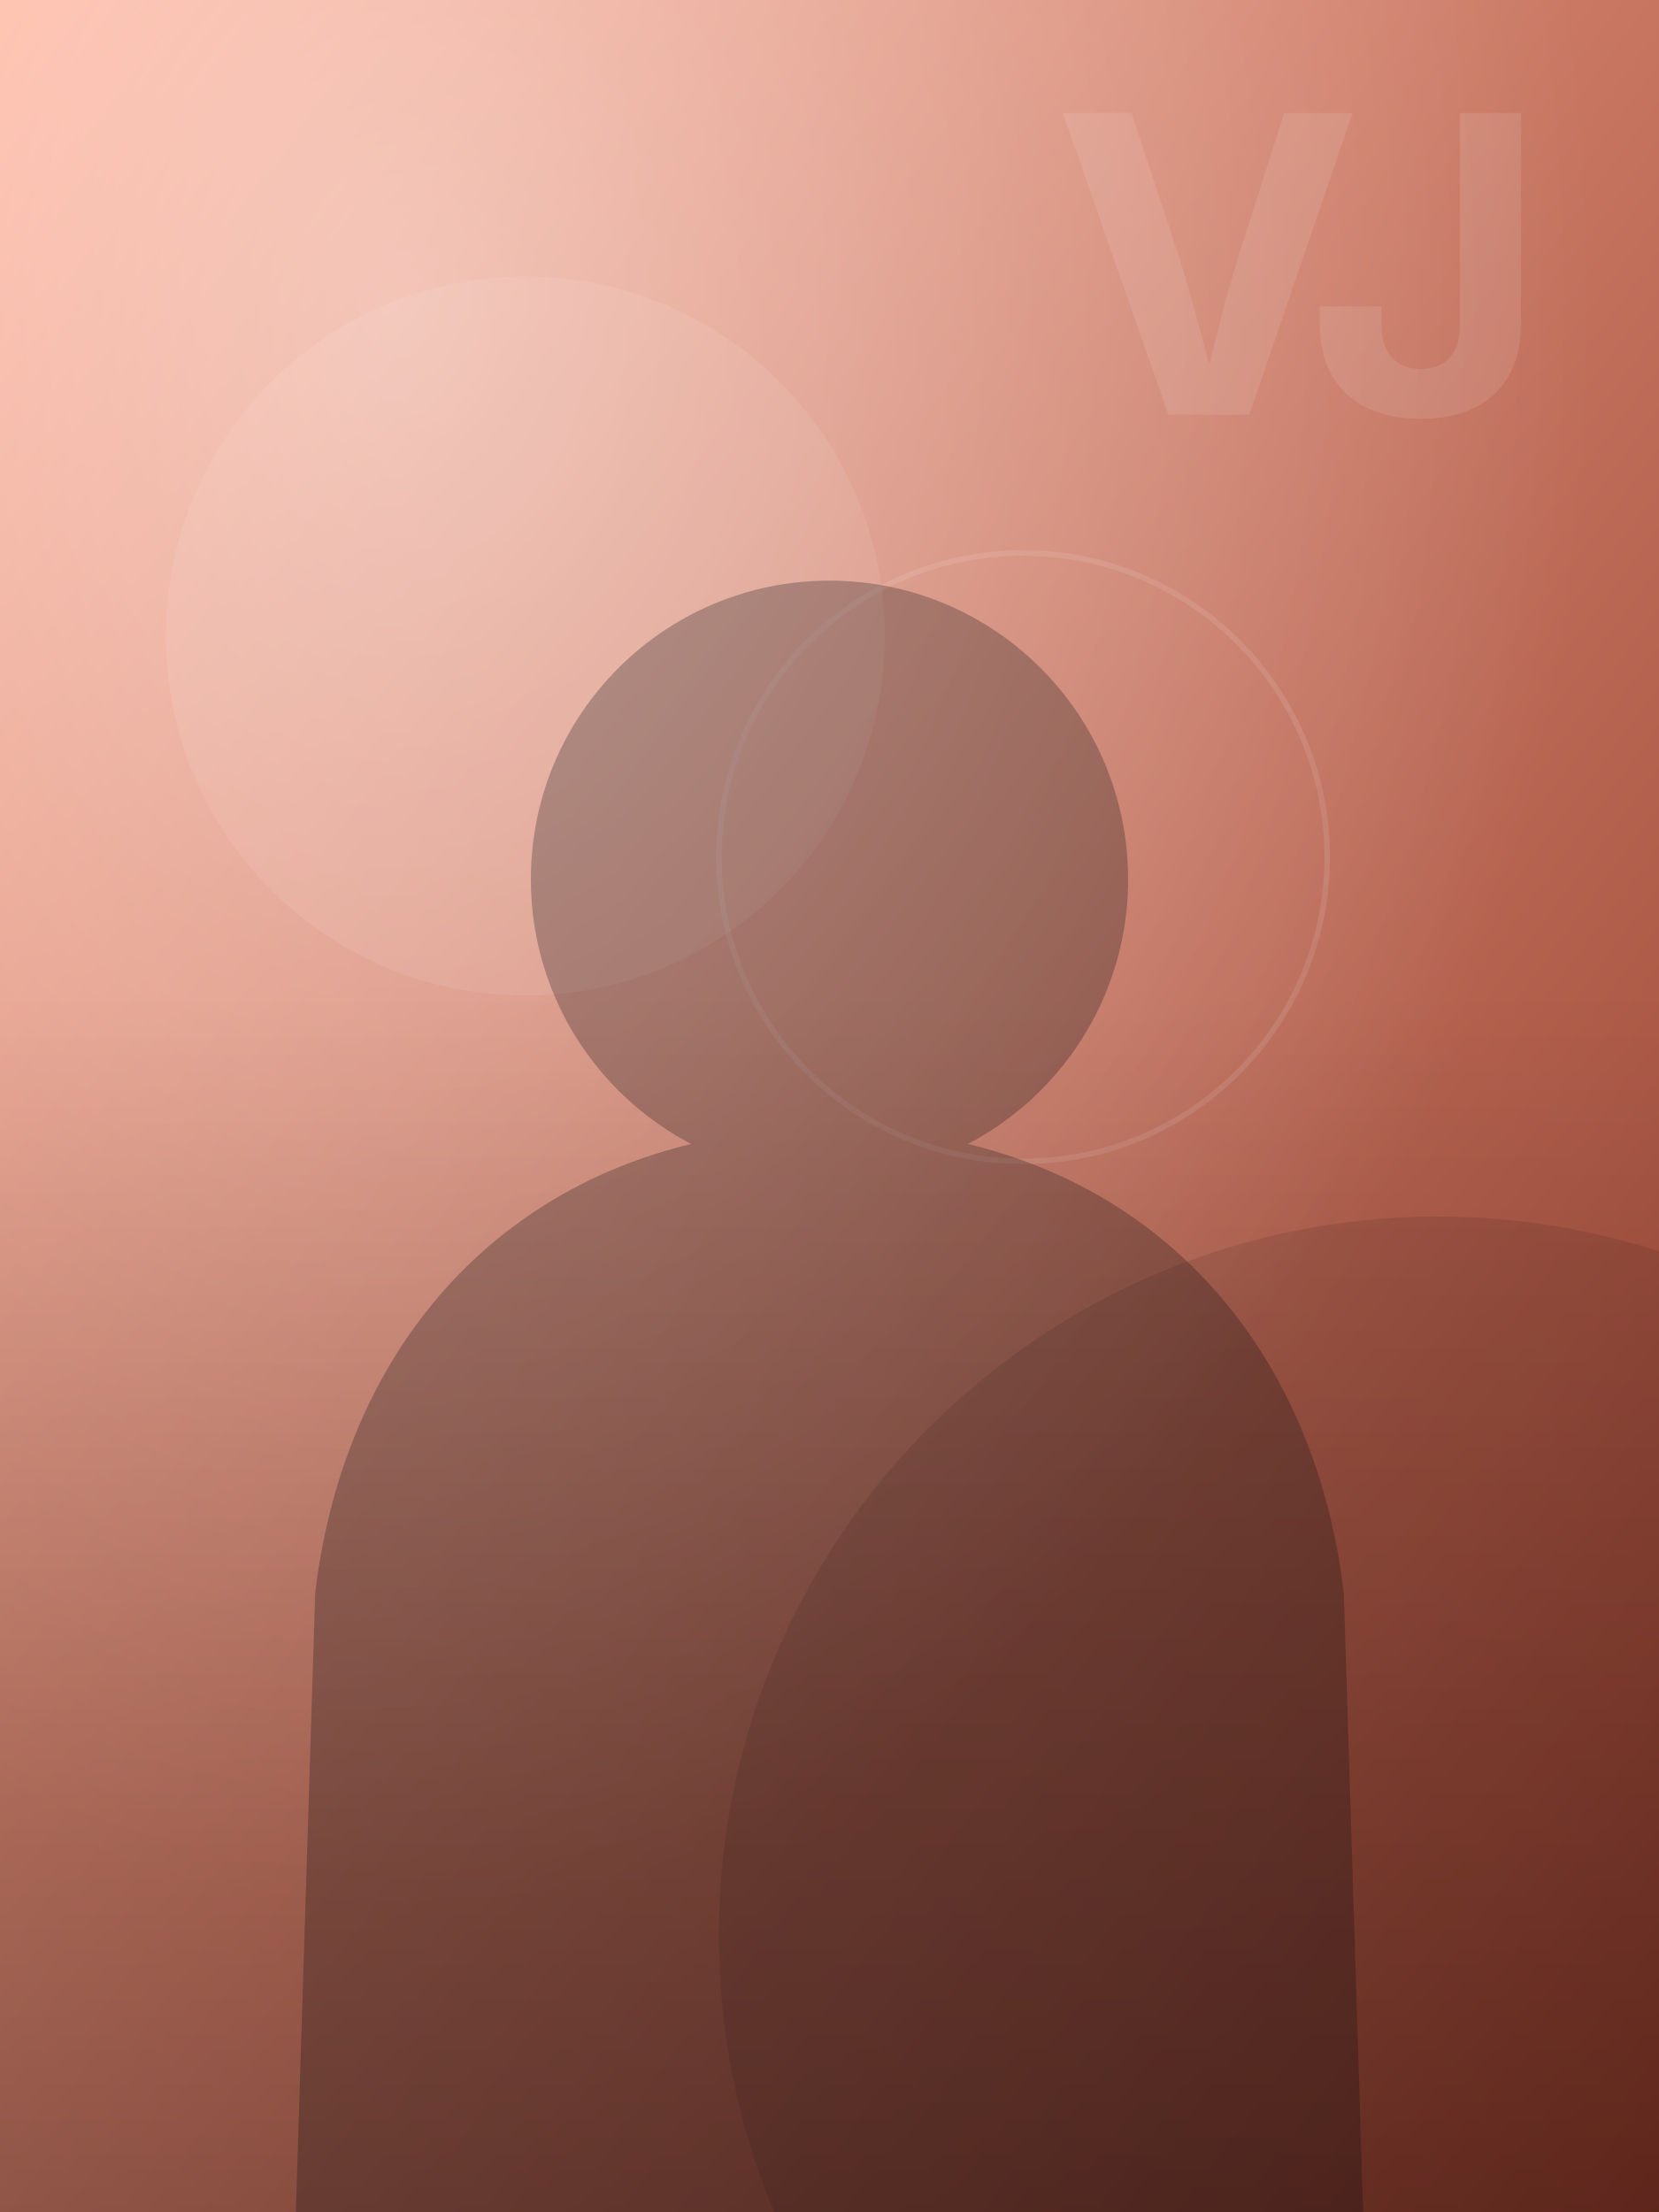
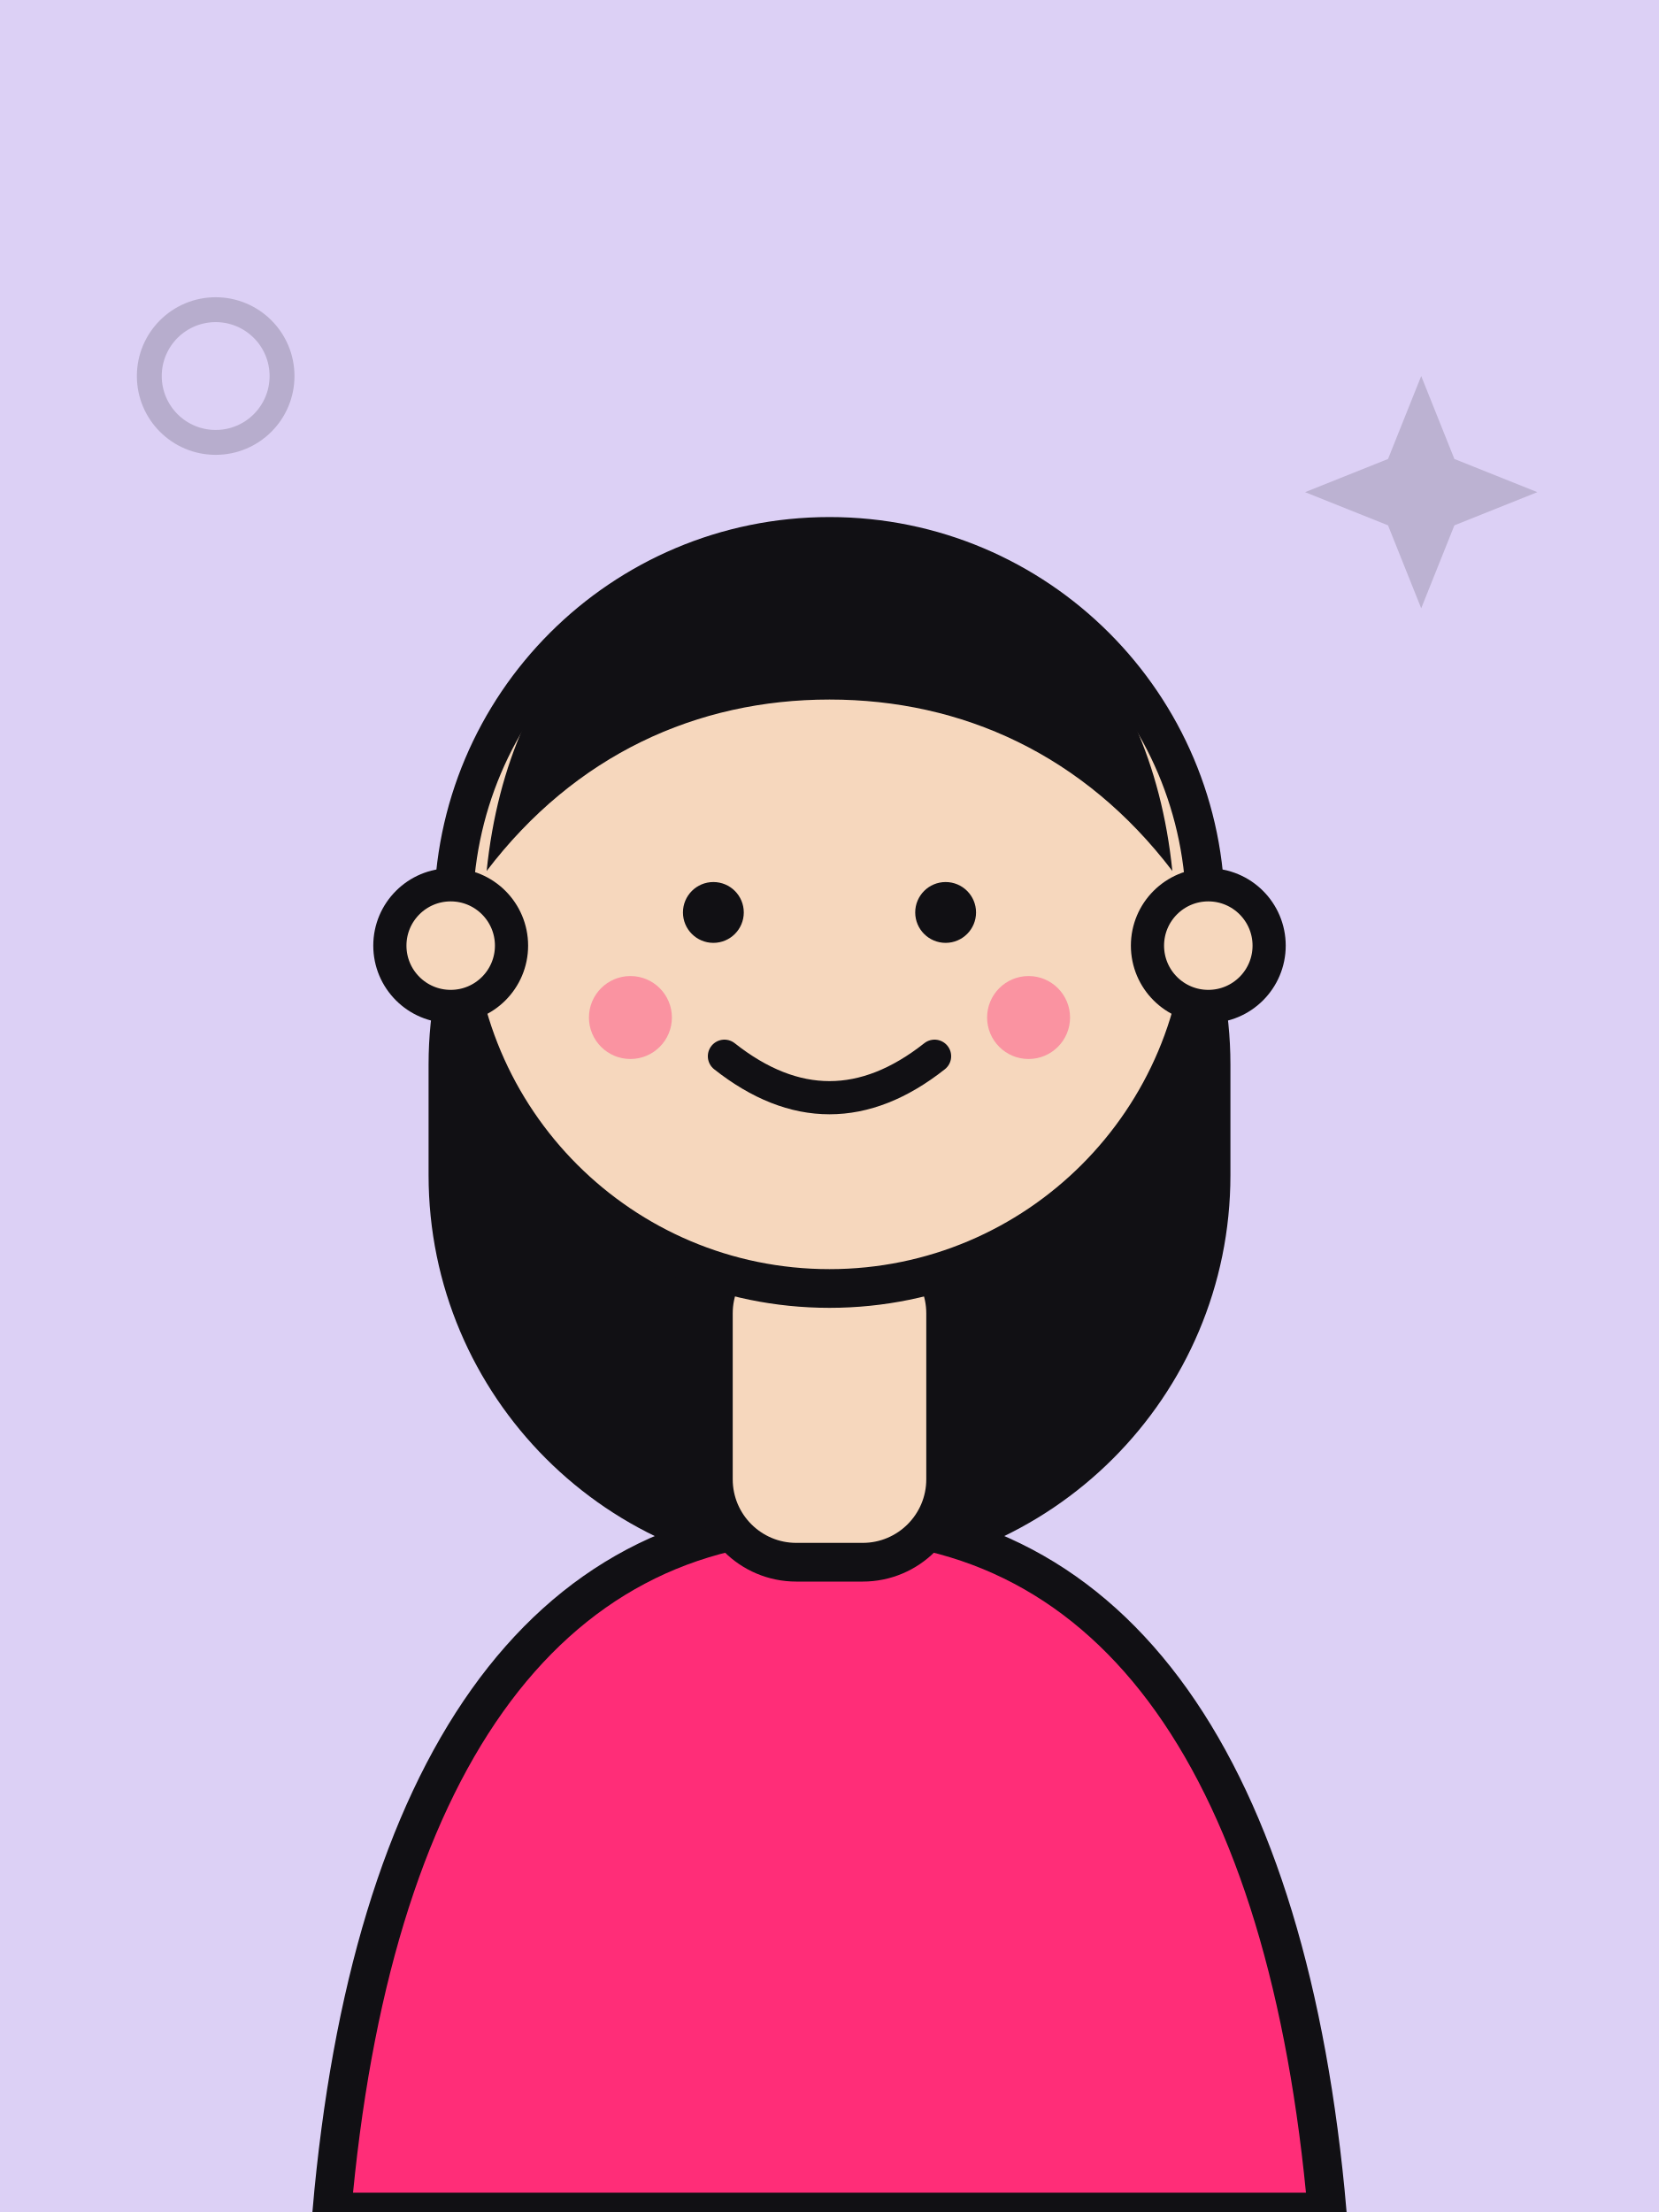
<svg xmlns="http://www.w3.org/2000/svg" viewBox="0 0 600 800" width="600" height="800" role="img" aria-label="Placeholder portrait">
-   <defs>
-     <linearGradient id="bg" x1="0" y1="0" x2="1" y2="1">
-       <stop offset="0" stop-color="#ffb199" />
-       <stop offset="1" stop-color="#8f3a2a" />
-     </linearGradient>
-     <radialGradient id="glow" cx="24%" cy="14%" r="72%">
-       <stop offset="0" stop-color="#ffffff" stop-opacity="0.42" />
-       <stop offset="1" stop-color="#ffffff" stop-opacity="0" />
-     </radialGradient>
-     <linearGradient id="shade" x1="0" y1="0" x2="0" y2="1">
-       <stop offset="0.45" stop-color="#000000" stop-opacity="0" />
-       <stop offset="1" stop-color="#000000" stop-opacity="0.28" />
-     </linearGradient>
-   </defs>
-   <rect width="600" height="800" fill="url(#bg)" />
-   <rect width="600" height="800" fill="url(#glow)" />
-   <circle cx="190" cy="230" r="130" fill="#ffffff" opacity="0.08" />
-   <circle cx="370" cy="310" r="110" fill="none" stroke="#ffffff" stroke-opacity="0.10" stroke-width="2" />
-   <circle cx="520" cy="700" r="260" fill="#000000" opacity="0.10" />
-   <g fill="#0a0a10" opacity="0.26">
-     <circle cx="300" cy="318" r="108" />
-     <path d="M300 408c-104 0-174 68-186 168l-7 224h386l-7-224c-12-100-82-168-186-168z" />
+   <rect width="600" height="800" fill="#DCD0F5" />
+   <circle cx="78" cy="136" r="24" fill="none" stroke="#111014" stroke-width="9" opacity=".18" />
+   <path d="M514 136l12 30 30 12-30 12-12 30-12-30-30-12 30-12z" fill="#111014" opacity=".16" />
+   <rect x="155" y="240" width="290" height="330" rx="145" fill="#111014" />
+   <path d="M120 800c14-160 76-250 180-250s166 90 180 250z" fill="#FF2D78" stroke="#111014" stroke-width="14" />
+   <rect x="258" y="445" width="84" height="120" rx="30" fill="#F6D7BD" stroke="#111014" stroke-width="14" />
+   <circle cx="300" cy="330" r="136" fill="#F6D7BD" stroke="#111014" stroke-width="14" />
+   <circle cx="163" cy="342" r="22" fill="#F6D7BD" stroke="#111014" stroke-width="12" />
+   <circle cx="437" cy="342" r="22" fill="#F6D7BD" stroke="#111014" stroke-width="12" />
+   <path d="M176 315c8-78 58-125 124-125s116 47 124 125c-32-42-76-62-124-62s-92 20-124 62z" fill="#111014" />
+   <g fill="#111014">
+     <circle cx="258" cy="330" r="11" />
+     <circle cx="342" cy="330" r="11" />
  </g>
-   <text x="560" y="150" text-anchor="end" font-family="Inter, 'Segoe UI', Arial, sans-serif" font-size="150" font-weight="700" letter-spacing="-6" fill="#ffffff" opacity="0.10">VJ</text>
-   <rect width="600" height="800" fill="url(#shade)" />
+   <path d="M262 382q38 30 76 0" fill="none" stroke="#111014" stroke-width="12" stroke-linecap="round" />
+   <g fill="#FF2D78" opacity=".4">
+     <circle cx="228" cy="368" r="15" />
+     <circle cx="372" cy="368" r="15" />
+   </g>
</svg>
